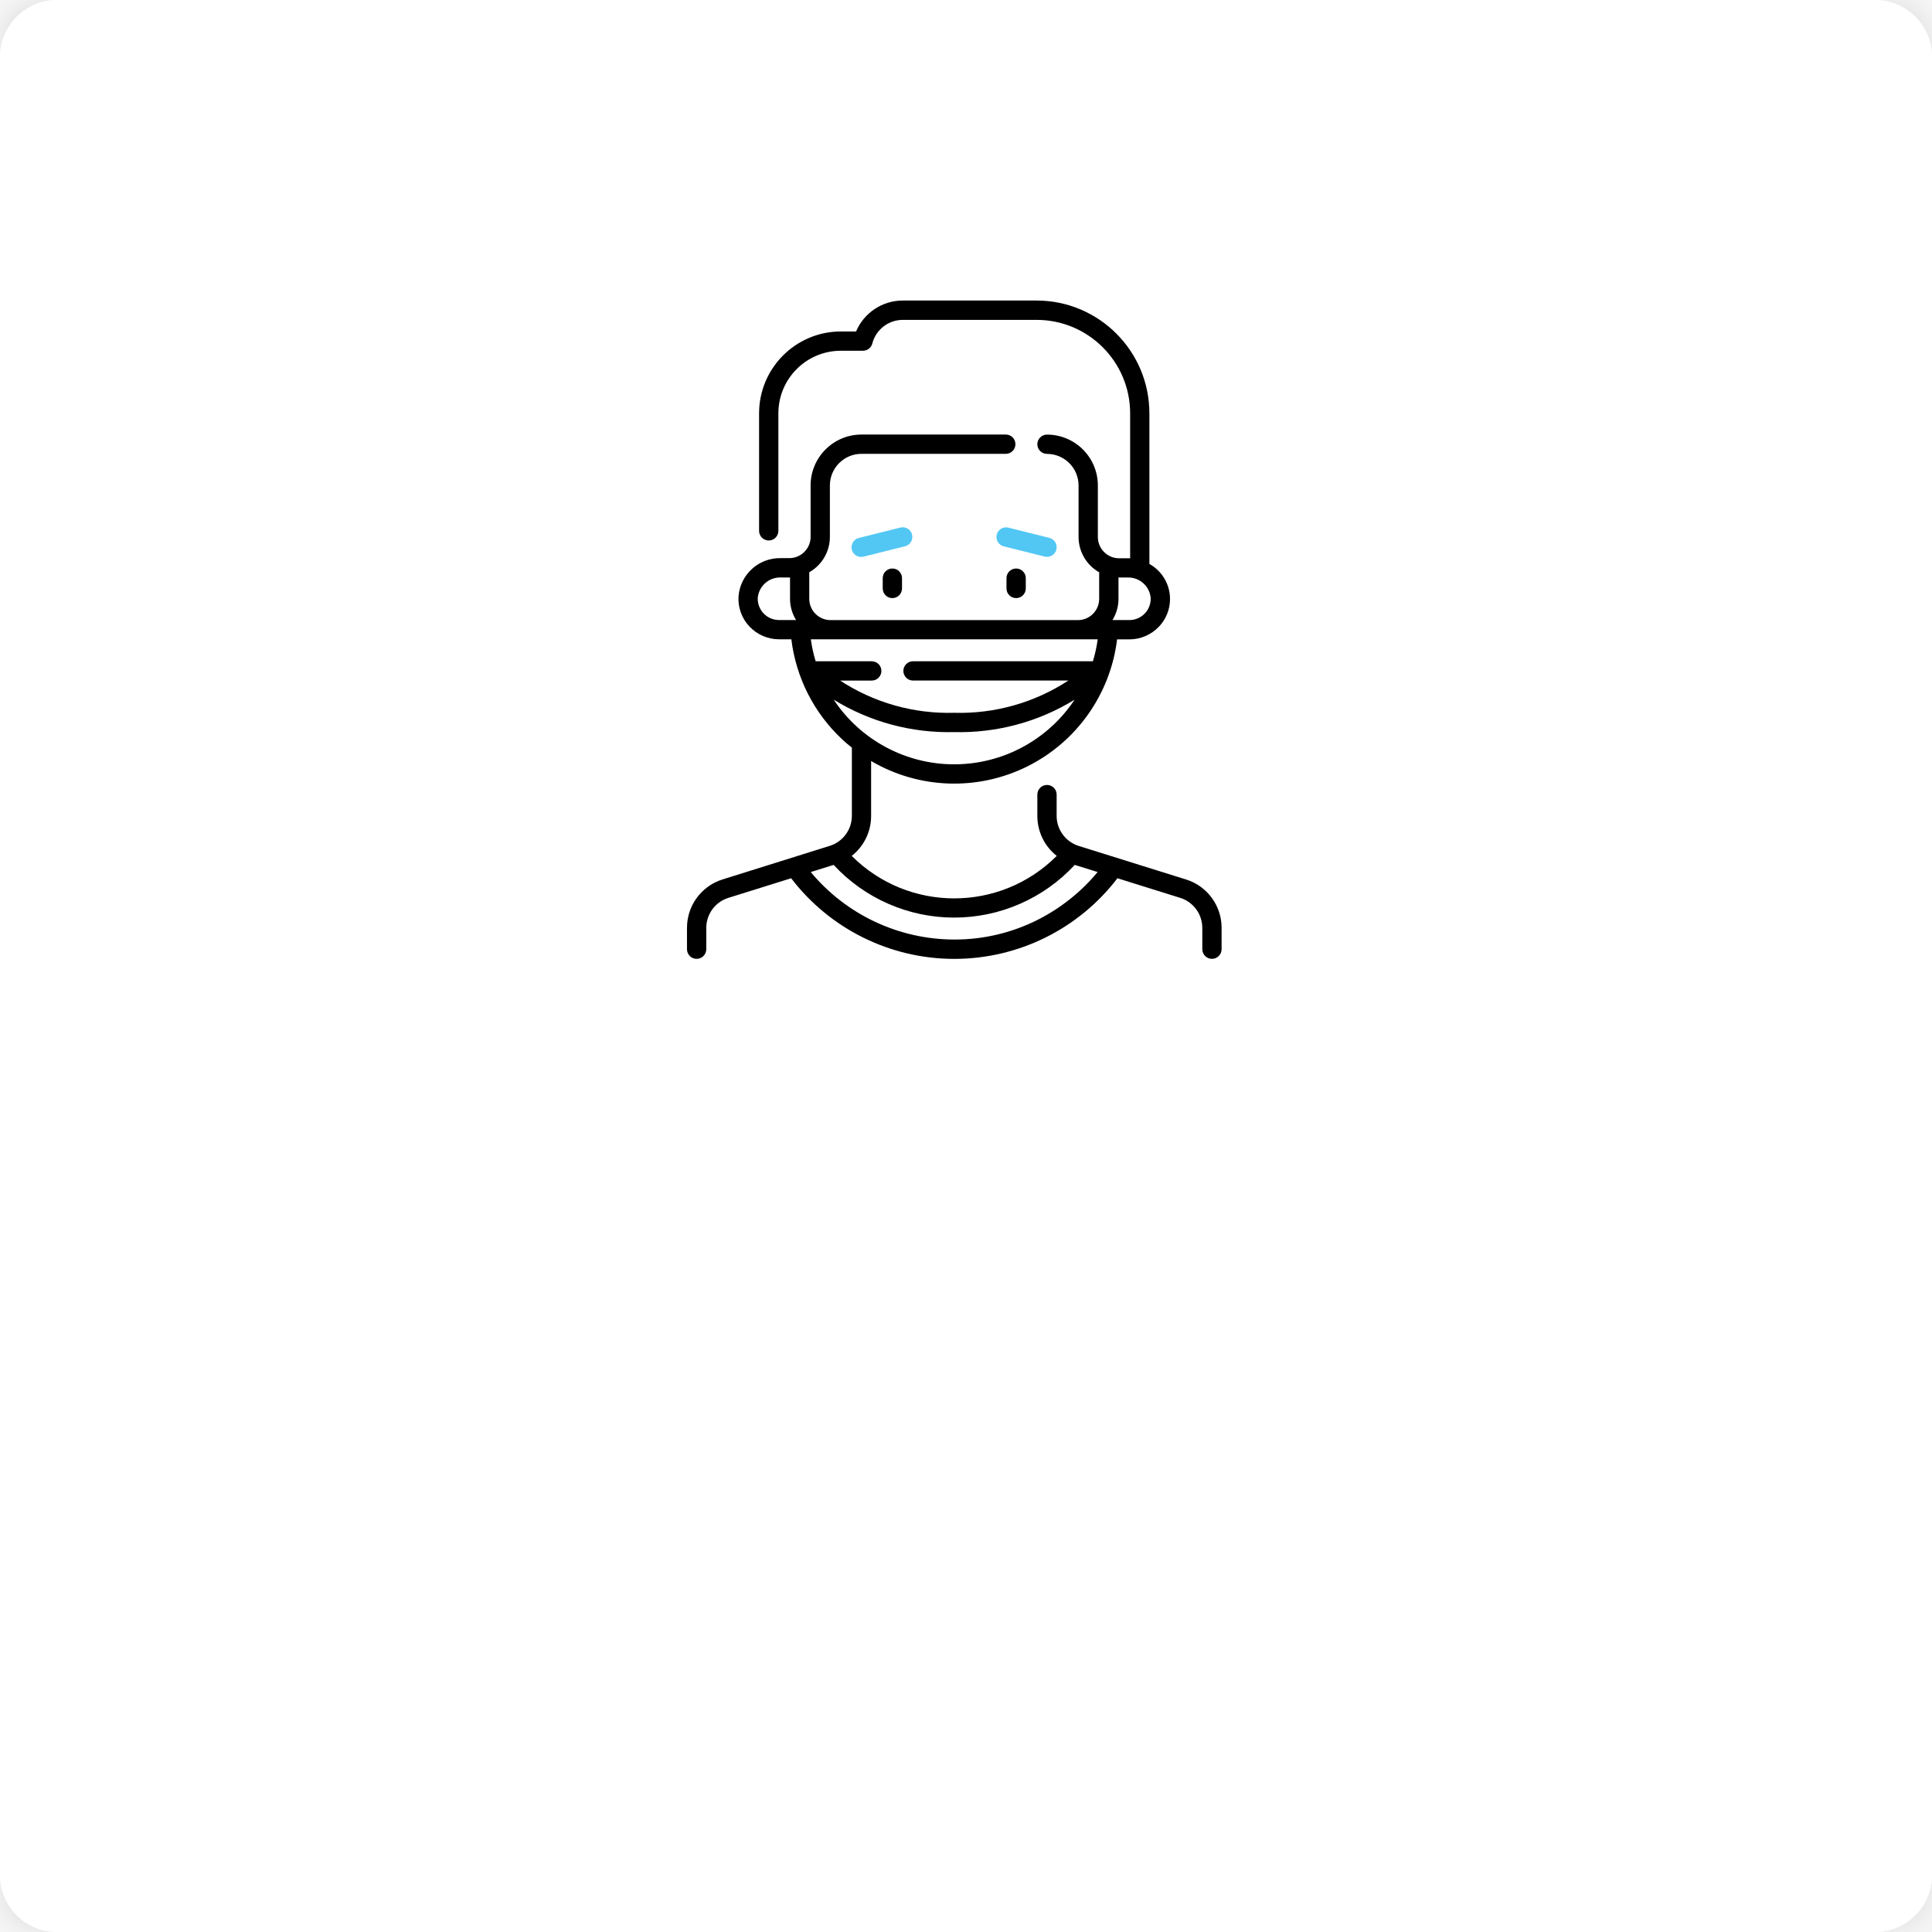
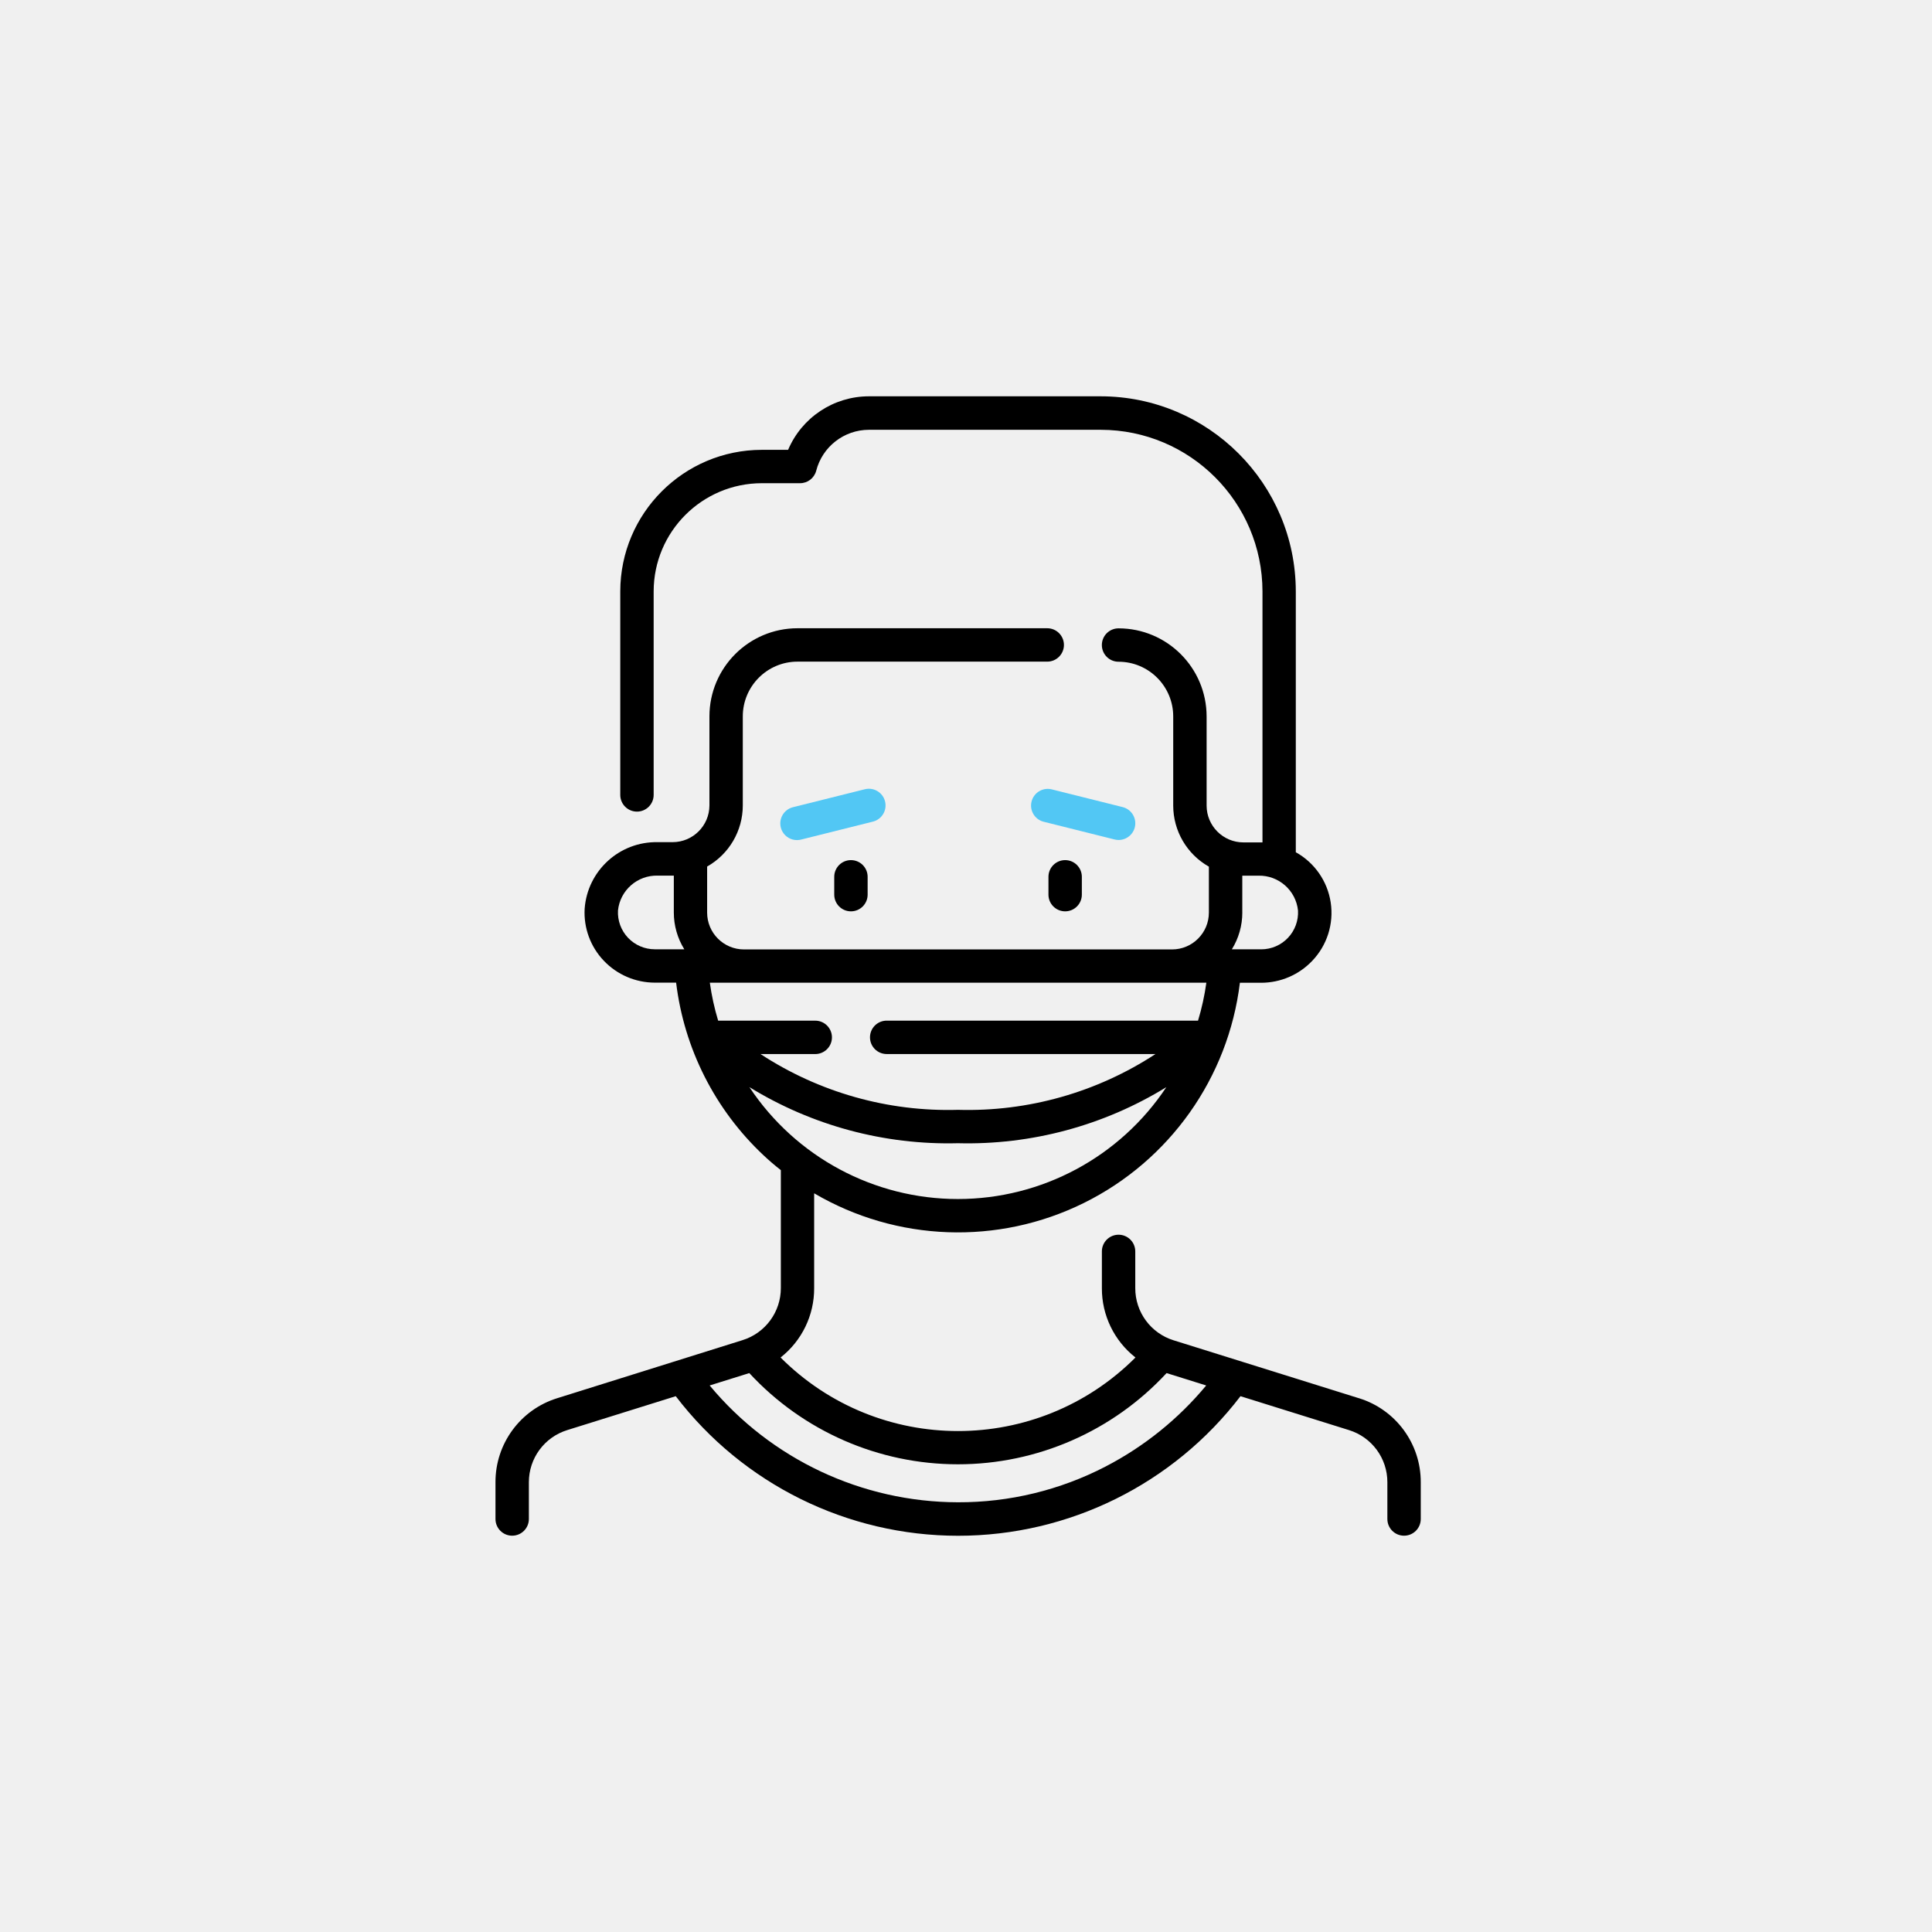
- <svg xmlns="http://www.w3.org/2000/svg" width="135" height="135" viewBox="0 0 135 135">
+ <svg xmlns="http://www.w3.org/2000/svg" width="78" height="78" viewBox="0 0 78 78">
  <defs>
-     <filter id="Rectangle_437" x="-4.5" y="-4.5" width="144" height="144" filterUnits="userSpaceOnUse">
-       <feOffset input="SourceAlpha" />
-       <feGaussianBlur stdDeviation="1.5" result="blur" />
-       <feFlood flood-opacity="0.161" />
-       <feComposite operator="in" in2="blur" />
-       <feComposite in="SourceGraphic" />
-     </filter>
    <clipPath id="clip-category_icon_T_R">
-       <rect width="135" height="135" />
+       <rect width="78" height="78" />
    </clipPath>
  </defs>
  <g id="category_icon_T_R" clip-path="url(#clip-category_icon_T_R)">
-     <rect width="135" height="135" fill="#f8f8f8" />
-     <g id="Out_line" data-name="Out line" transform="translate(28.001 4.409)">
-       <path id="Path_1165" data-name="Path 1165" d="M60.652,22.489,56.1,17.937a4.611,4.611,0,0,0-6.513,0l-17.6,17.6a9.968,9.968,0,0,0-2.939,7.095,8.442,8.442,0,0,1-2.489,6.009L16.7,58.5a2.381,2.381,0,0,0-.7,1.694v.031a2.365,2.365,0,0,0,2.365,2.365h.025a2.387,2.387,0,0,0,1.7-.7l9.859-9.859a8.442,8.442,0,0,1,6.009-2.489A9.968,9.968,0,0,0,43.052,46.6L60.652,29a4.611,4.611,0,0,0,0-6.513ZM19,60.8a.862.862,0,0,1-.614.252h-.026a.829.829,0,0,1-.829-.829v-.031a.855.855,0,0,1,.252-.609L19.069,58.3l1.217,1.217ZM41.966,45.517a8.443,8.443,0,0,1-6.009,2.489,9.968,9.968,0,0,0-7.094,2.938l-7.49,7.49-1.217-1.217,7.49-7.49a9.968,9.968,0,0,0,2.939-7.095,8.442,8.442,0,0,1,2.489-6.009l14.4-14.4,8.893,8.893Zm17.6-17.6L57.45,30.033,48.557,21.14l2.117-2.117a3.074,3.074,0,0,1,4.342,0l4.551,4.551A3.074,3.074,0,0,1,59.567,27.916Z" transform="translate(0)" />
-       <path id="Path_1166" data-name="Path 1166" d="M200.224,174.059a4,4,0,0,0-2.846,1.179l-6.141,6.141a4.024,4.024,0,0,0,5.691,5.691l6.141-6.141a4.024,4.024,0,0,0-2.846-6.87Zm1.76,5.784-6.141,6.141a2.489,2.489,0,1,1-3.52-3.52l6.141-6.141a2.489,2.489,0,1,1,3.52,3.52Z" transform="translate(-157.358 -142.359)" />
-       <path id="Path_1167" data-name="Path 1167" d="M331.07,120a3.07,3.07,0,1,0,3.07,3.07A3.07,3.07,0,0,0,331.07,120Zm0,4.606a1.535,1.535,0,1,1,1.535-1.535A1.535,1.535,0,0,1,331.07,124.606Z" transform="translate(-282.064 -93.487)" />
-       <path id="Path_1168" data-name="Path 1168" d="M0,0H4.342V1.535H0Z" transform="translate(36.177 41.323) rotate(-45)" fill="#52c7f4" />
-       <path id="Path_1169" data-name="Path 1169" d="M0,0H2.171V1.535H0Z" transform="translate(40.015 37.486) rotate(-45)" fill="#52c7f4" />
-       <circle id="Ellipse_262" data-name="Ellipse 262" cx="0.768" cy="0.768" r="0.768" transform="translate(48.239 28.816)" />
-     </g>
-     <g id="Group_792" data-name="Group 792" transform="translate(-6534 4646)">
-       <g transform="matrix(1, 0, 0, 1, 6534, -4646)" filter="url(#Rectangle_437)">
-         <rect id="Rectangle_437-2" data-name="Rectangle 437" width="135" height="135" rx="4" fill="#fff" />
-       </g>
+     <g id="Group_792" data-name="Group 792" transform="translate(-6562 4641)">
      <path id="Path_1170" data-name="Path 1170" d="M200.4,209.093v.72a.674.674,0,1,0,1.348,0v-.72a.674.674,0,1,0-1.348,0Z" transform="translate(6395.281 -4814.694)" />
      <path id="Path_1171" data-name="Path 1171" d="M296.6,209.093v.72a.674.674,0,1,0,1.348,0v-.72a.674.674,0,1,0-1.348,0Z" transform="translate(6307.729 -4814.694)" />
      <path id="Path_1172" data-name="Path 1172" d="M180.562,176.863a.674.674,0,0,0-.817-.49l-2.881.72a.674.674,0,1,0,.327,1.307l2.881-.72A.674.674,0,0,0,180.562,176.863Z" transform="translate(6417.17 -4785.509)" fill="#52c7f4" />
      <path id="Path_1173" data-name="Path 1173" d="M292.134,178.421a.674.674,0,0,0,.163-1.328l-2.881-.72a.674.674,0,0,0-.327,1.307l2.881.72A.674.674,0,0,0,292.134,178.421Z" transform="translate(6315.027 -4785.509)" fill="#52c7f4" />
      <path id="Path_1174" data-name="Path 1174" d="M82.959,40.45l-7.48-2.338a2.2,2.2,0,0,1-1.549-2.106V34.523a.674.674,0,1,0-1.348,0v1.483a3.539,3.539,0,0,0,1.356,2.8,10.127,10.127,0,0,1-14.328,0,3.539,3.539,0,0,0,1.356-2.8V32.177a11.467,11.467,0,0,0,17.188-8.5h.863a2.847,2.847,0,0,0,2.056-.884,2.8,2.8,0,0,0-.662-4.386V7.876A7.885,7.885,0,0,0,72.536,0H63.174a3.547,3.547,0,0,0-3.26,2.161H58.853a5.722,5.722,0,0,0-5.715,5.715v8.217a.674.674,0,1,0,1.348,0V7.876a4.373,4.373,0,0,1,4.368-4.368h1.542a.674.674,0,0,0,.652-.5,2.2,2.2,0,0,1,2.127-1.656h9.363a6.536,6.536,0,0,1,6.528,6.528V18.01c-.056,0-.112,0-.169,0h-.6a1.488,1.488,0,0,1-1.487-1.487v-3.6a3.559,3.559,0,0,0-3.555-3.555.674.674,0,0,0,0,1.348,2.209,2.209,0,0,1,2.207,2.207v3.6a2.836,2.836,0,0,0,1.44,2.466v1.855a1.488,1.488,0,0,1-1.487,1.487H58.132a1.488,1.488,0,0,1-1.487-1.487V18.985a2.836,2.836,0,0,0,1.44-2.466v-3.6a2.21,2.21,0,0,1,2.207-2.207H70.376a.674.674,0,1,0,0-1.348H60.293a3.559,3.559,0,0,0-3.555,3.555v3.6A1.488,1.488,0,0,1,55.252,18h-.6A2.9,2.9,0,0,0,51.7,20.688a2.812,2.812,0,0,0,.774,2.1,2.847,2.847,0,0,0,2.056.884h.863a11.441,11.441,0,0,0,3.528,6.969q.337.318.7.6v4.759a2.2,2.2,0,0,1-1.549,2.106L50.59,40.45A3.539,3.539,0,0,0,48.1,43.843v1.483a.674.674,0,1,0,1.348,0V43.843a2.2,2.2,0,0,1,1.549-2.106l4.381-1.369a14.349,14.349,0,0,0,22.8,0l4.381,1.369a2.2,2.2,0,0,1,1.549,2.106v1.483a.674.674,0,1,0,1.348,0V43.843a3.539,3.539,0,0,0-2.494-3.393Zm-4.708-21.1Zm0,1.488V19.353H78.9A1.572,1.572,0,0,1,80.5,20.759a1.487,1.487,0,0,1-1.485,1.568H77.829A2.817,2.817,0,0,0,78.252,20.839Zm-23.72,1.487a1.487,1.487,0,0,1-1.485-1.568,1.572,1.572,0,0,1,1.607-1.406H55.3v1.487a2.817,2.817,0,0,0,.423,1.487H54.531Zm2.222,1.348H76.8a10.031,10.031,0,0,1-.336,1.533H63.894a.674.674,0,1,0,0,1.348H74.747a13.828,13.828,0,0,1-7.972,2.253A13.827,13.827,0,0,1,58.8,26.555h2.21a.674.674,0,0,0,0-1.348H57.09A10.055,10.055,0,0,1,56.754,23.674Zm1.6,4.218a15.316,15.316,0,0,0,8.416,2.264,15.316,15.316,0,0,0,8.416-2.264,10.1,10.1,0,0,1-16.833,0Zm14.38,15.316a12.865,12.865,0,0,1-5.963,1.444,13.065,13.065,0,0,1-10.023-4.716l1.6-.5a11.475,11.475,0,0,0,16.847,0l1.6.5a13.136,13.136,0,0,1-4.06,3.271Z" transform="translate(6533.904 -4625)" />
    </g>
  </g>
</svg>
